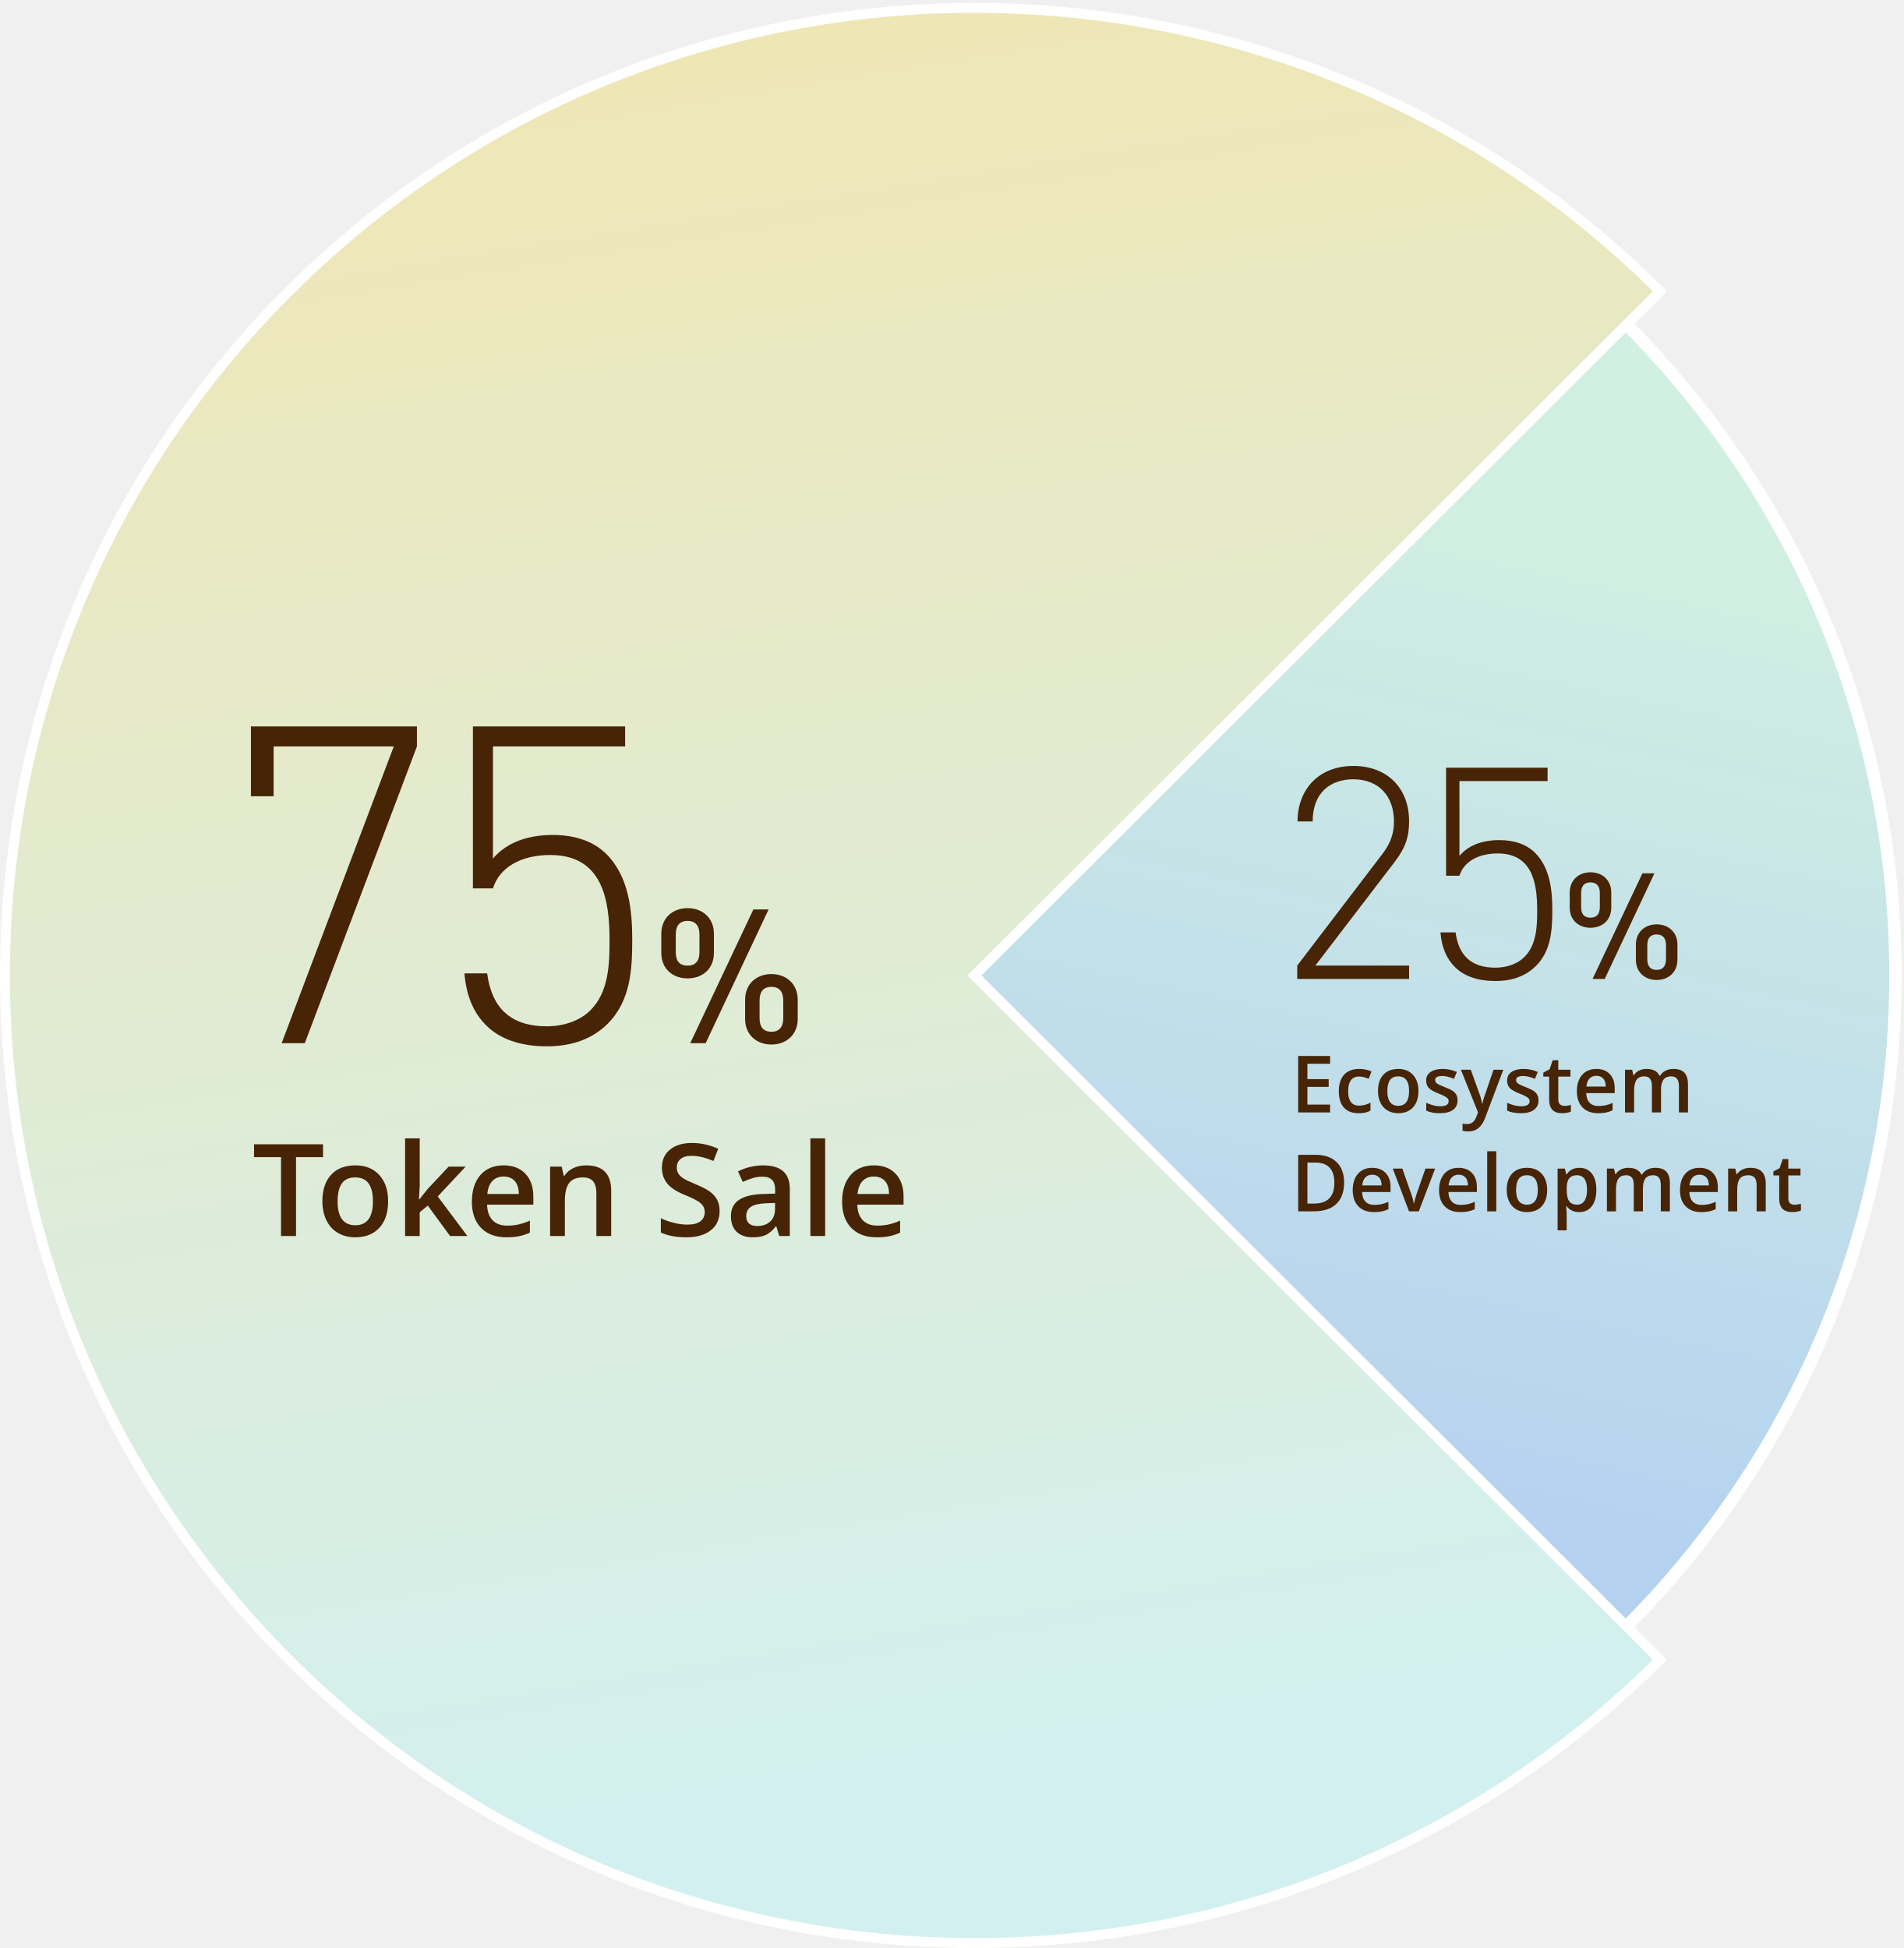
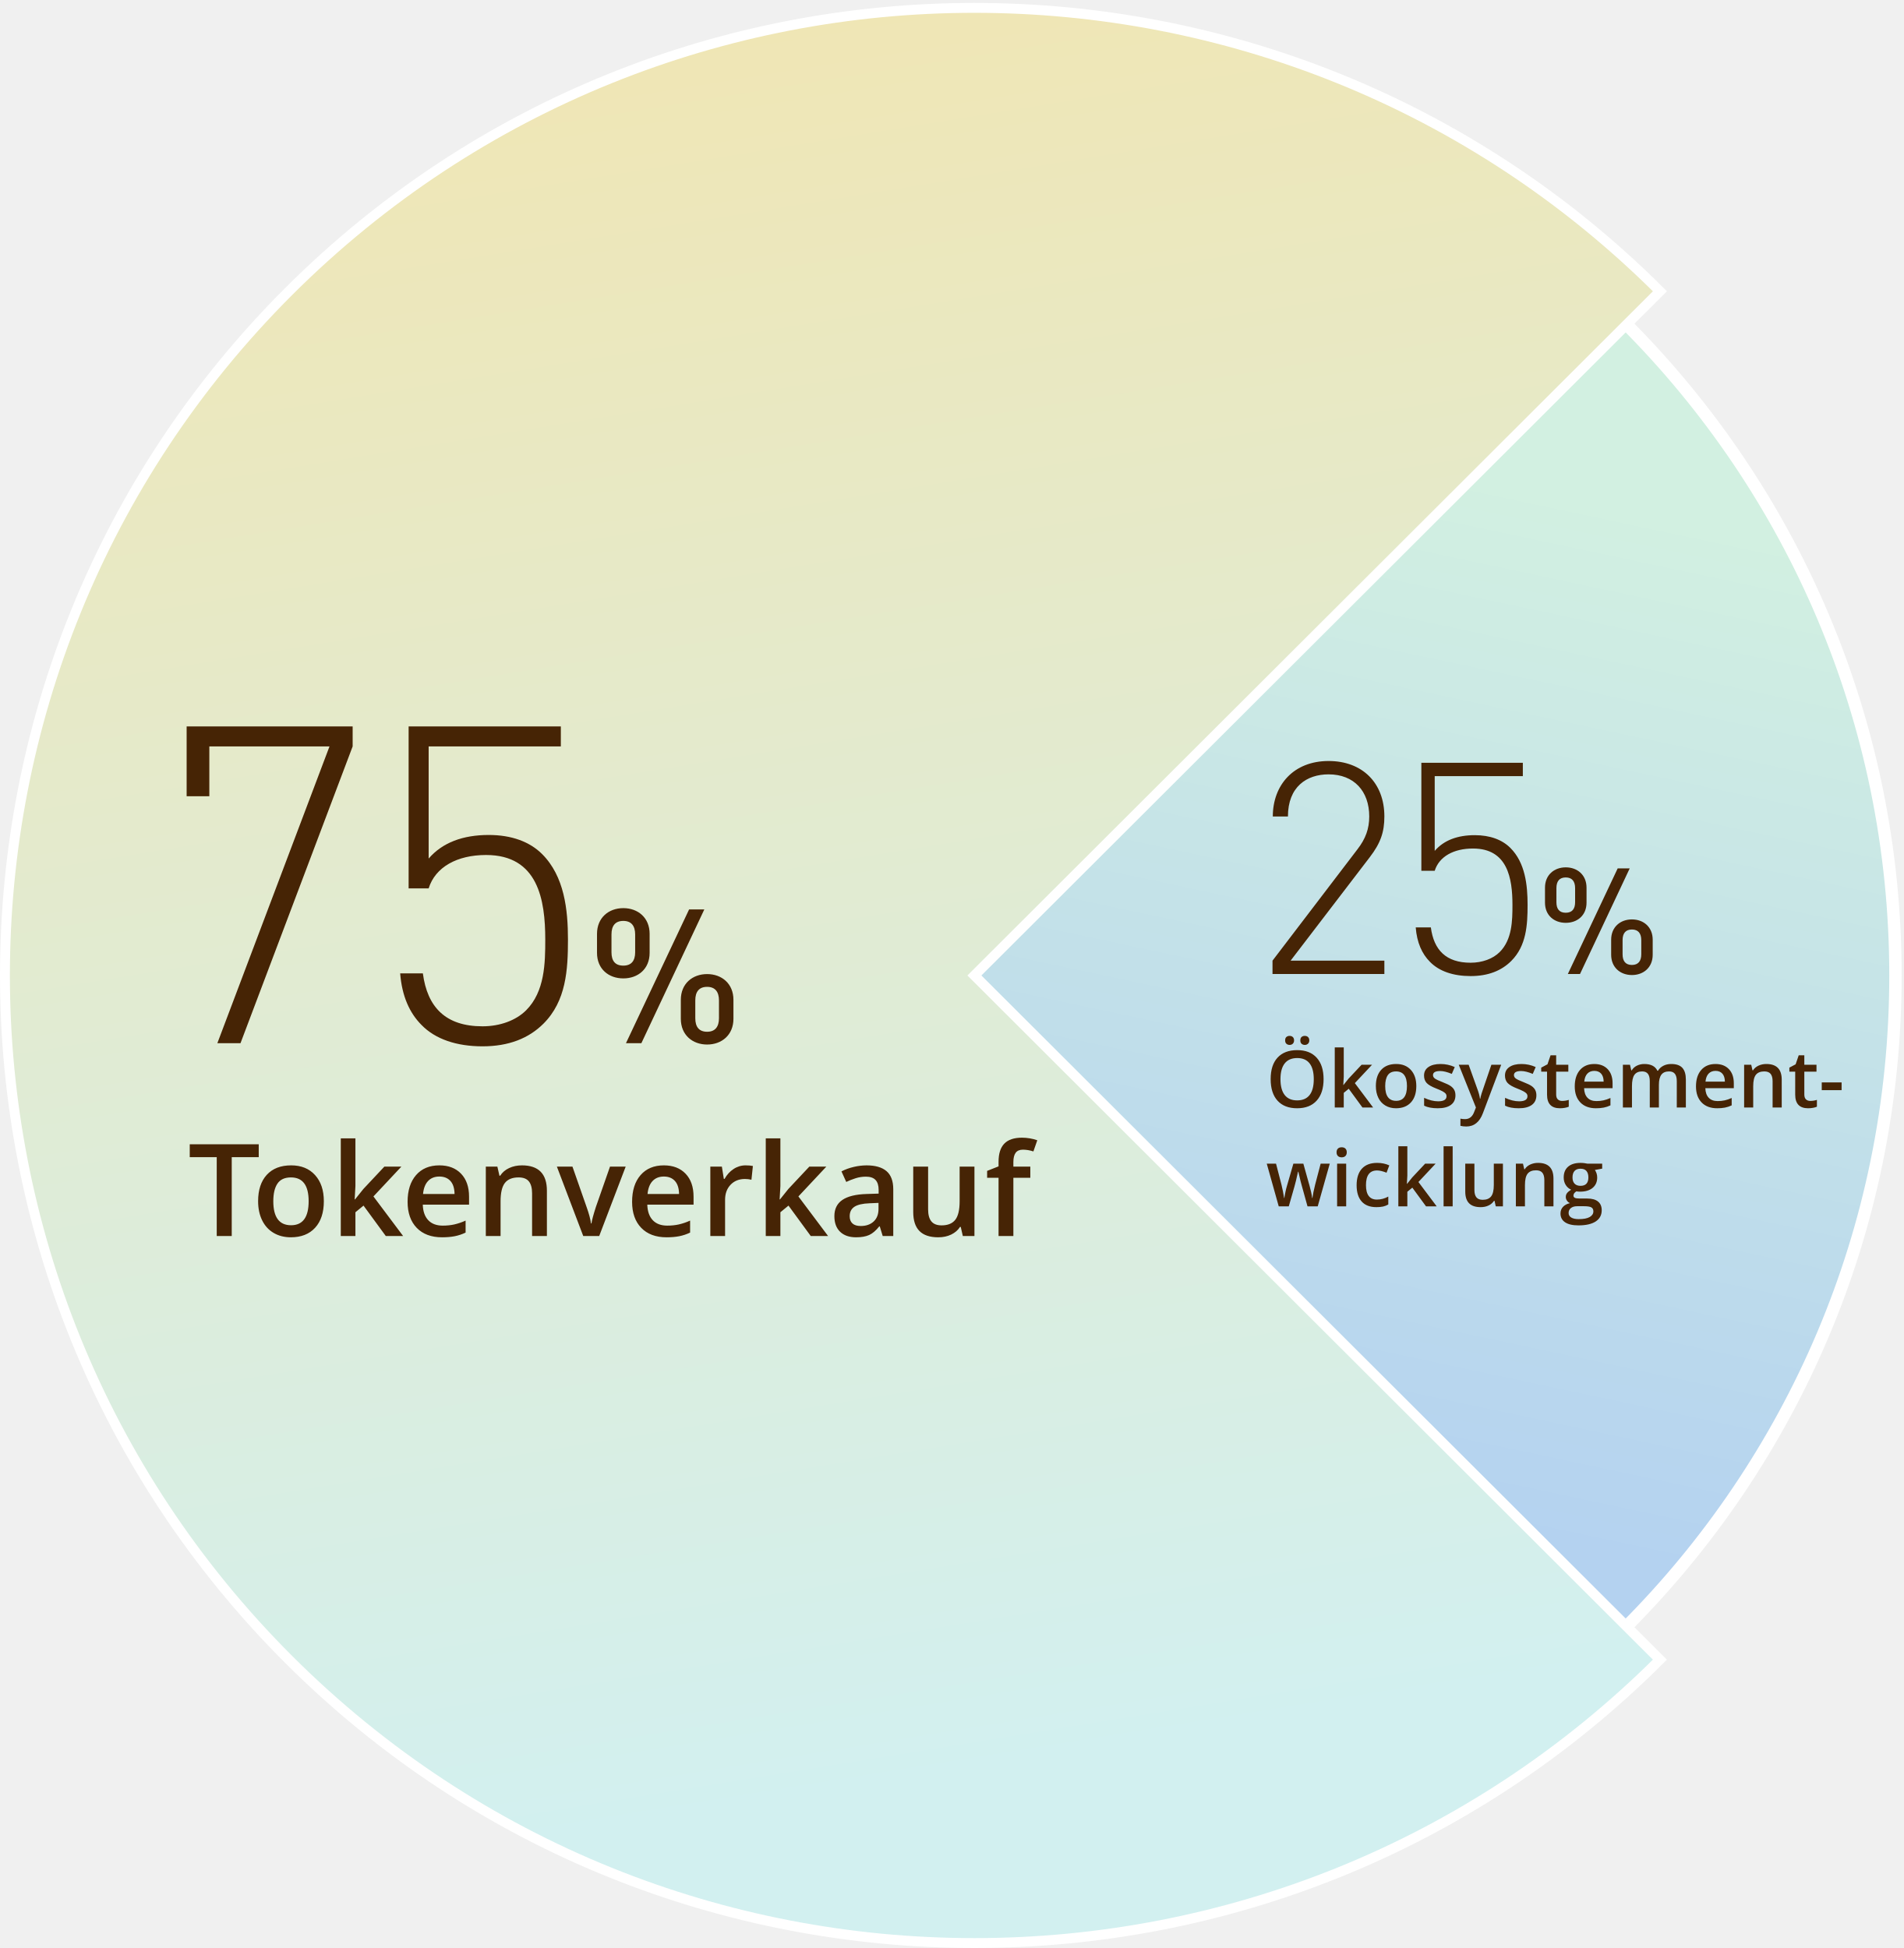
<svg xmlns="http://www.w3.org/2000/svg" width="385" height="394" viewBox="0 0 385 394">
  <defs>
    <linearGradient id="a" x1="86.052%" x2="74.281%" y1="24.321%" y2="79.657%">
      <stop offset="0%" stop-color="#D2F0E1" />
      <stop offset="100%" stop-color="#B4D2F0" />
    </linearGradient>
    <linearGradient id="b" x1="60.467%" x2="48.189%" y1="90.323%" y2="0%">
      <stop offset="0%" stop-color="#D2F0F0" />
      <stop offset="100%" stop-color="#F0E6B4" />
    </linearGradient>
  </defs>
  <g fill="none" fill-rule="evenodd">
    <g stroke="#FFF">
      <path stroke-width="4" d="M382.54 197.298c0 102.633-83.201 185.834-185.835 185.834-102.632 0-185.834-83.2-185.834-185.834S94.073 11.464 196.705 11.464c102.634 0 185.835 83.2 185.835 185.834" />
      <path fill="url(#a)" d="M381.538 196.298c0 102.632-83.2 185.832-185.833 185.832-102.631 0-185.832-83.2-185.832-185.832 0-102.633 83.2-185.832 185.832-185.832 102.633 0 185.833 83.2 185.833 185.832" transform="translate(1 1)" />
      <path fill="url(#b)" stroke-width="2" d="M334.659 57.913c-76.559-76.427-200.683-76.427-277.24 0-76.558 76.427-76.558 200.34 0 276.767 76.557 76.427 200.681 76.427 277.24 0l-138.62-138.383 138.62-138.384z" transform="translate(1 1)" />
    </g>
    <g fill="#462405">
-       <path d="M59.861 250h-3.034v-15.958h-5.459v-2.603H65.32v2.603h-5.459V250zm18.624-7.046c0 2.294-.588 4.084-1.764 5.37-1.177 1.287-2.814 1.93-4.913 1.93-1.312 0-2.472-.296-3.479-.889-1.007-.592-1.781-1.443-2.323-2.552-.542-1.108-.813-2.395-.813-3.859 0-2.277.584-4.054 1.752-5.332 1.168-1.278 2.814-1.917 4.939-1.917 2.031 0 3.64.654 4.824 1.962 1.185 1.307 1.777 3.07 1.777 5.287zm-10.22 0c0 3.242 1.198 4.862 3.593 4.862 2.37 0 3.555-1.62 3.555-4.862 0-3.208-1.193-4.811-3.58-4.811-1.253 0-2.16.414-2.723 1.244-.563.83-.844 2.018-.844 3.567zm16.53-.368l1.688-2.107 4.24-4.52h3.441l-5.65 6.03L94.52 250h-3.504l-4.507-6.157-1.638 1.345V250h-2.958v-19.754h2.958v9.636l-.152 2.704h.076zm17.596 7.668c-2.184 0-3.891-.637-5.123-1.91-1.231-1.275-1.847-3.029-1.847-5.263 0-2.294.571-4.096 1.714-5.408 1.142-1.312 2.712-1.968 4.71-1.968 1.853 0 3.317.563 4.392 1.689 1.075 1.125 1.613 2.674 1.613 4.646v1.612h-9.357c.042 1.363.41 2.41 1.105 3.142.694.733 1.671 1.099 2.932 1.099.83 0 1.602-.079 2.317-.235a12.145 12.145 0 0 0 2.304-.781v2.425a9.16 9.16 0 0 1-2.209.736c-.744.144-1.595.216-2.551.216zm-.546-12.29c-.948 0-1.708.301-2.28.902-.57.601-.911 1.477-1.021 2.628h6.373c-.017-1.16-.296-2.037-.838-2.634s-1.286-.895-2.234-.895zM123.592 250h-2.996v-8.633c0-1.083-.218-1.891-.654-2.425-.436-.533-1.128-.8-2.076-.8-1.26 0-2.183.373-2.767 1.118-.584.745-.876 1.993-.876 3.745V250h-2.984v-14.041h2.336l.42 1.84h.151c.424-.668 1.025-1.184 1.803-1.548.779-.364 1.642-.546 2.59-.546 3.369 0 5.053 1.714 5.053 5.142V250zm21.925-5.04c0 1.65-.597 2.945-1.79 3.885-1.194.94-2.84 1.409-4.939 1.409s-3.817-.326-5.154-.978v-2.869c.846.398 1.745.711 2.698.94.952.228 1.838.342 2.66.342 1.201 0 2.088-.228 2.659-.685.571-.457.857-1.07.857-1.84 0-.695-.263-1.283-.787-1.766-.525-.482-1.608-1.053-3.25-1.713-1.693-.686-2.886-1.469-3.58-2.35-.694-.88-1.041-1.937-1.041-3.173 0-1.549.55-2.767 1.65-3.656 1.1-.889 2.577-1.333 4.43-1.333 1.778 0 3.547.39 5.307 1.168l-.965 2.475c-1.65-.694-3.123-1.04-4.418-1.04-.981 0-1.726.213-2.234.64-.508.428-.762.993-.762 1.695 0 .483.102.895.305 1.238.203.343.538.667 1.003.971.466.305 1.303.707 2.514 1.206 1.362.567 2.361 1.096 2.996 1.587.635.491 1.1 1.046 1.396 1.663.296.618.445 1.346.445 2.184zm12.06 5.04l-.597-1.955h-.101c-.677.855-1.358 1.437-2.044 1.746-.686.308-1.566.463-2.64.463-1.38 0-2.457-.372-3.232-1.117-.774-.745-1.161-1.799-1.161-3.161 0-1.448.537-2.54 1.612-3.276 1.075-.736 2.713-1.138 4.913-1.206l2.425-.076v-.75c0-.896-.21-1.567-.628-2.011-.42-.445-1.069-.667-1.95-.667-.719 0-1.408.106-2.069.318-.66.211-1.294.46-1.904.749l-.965-2.133c.762-.398 1.596-.7 2.501-.908a11.51 11.51 0 0 1 2.565-.31c1.786 0 3.133.388 4.043 1.167.91.779 1.365 2.002 1.365 3.669V250h-2.133zm-4.443-2.031c1.083 0 1.953-.303 2.609-.908.656-.605.984-1.454.984-2.545v-1.22l-1.803.077c-1.405.05-2.427.286-3.066.705-.64.419-.959 1.06-.959 1.923 0 .626.187 1.11.559 1.454.372.342.931.514 1.676.514zM166.857 250h-2.983v-19.754h2.983V250zm10.398.254c-2.184 0-3.891-.637-5.123-1.91-1.231-1.275-1.847-3.029-1.847-5.263 0-2.294.571-4.096 1.714-5.408 1.143-1.312 2.713-1.968 4.71-1.968 1.854 0 3.318.563 4.393 1.689 1.074 1.125 1.612 2.674 1.612 4.646v1.612h-9.357c.043 1.363.41 2.41 1.105 3.142.694.733 1.671 1.099 2.933 1.099.829 0 1.601-.079 2.316-.235a12.145 12.145 0 0 0 2.305-.781v2.425a9.16 9.16 0 0 1-2.21.736c-.744.144-1.595.216-2.551.216zm-.546-12.29c-.948 0-1.708.301-2.279.902s-.912 1.477-1.022 2.628h6.373c-.017-1.16-.296-2.037-.838-2.634-.541-.597-1.286-.895-2.234-.895zM84.31 150.97L61.63 211h-4.68l22.68-60.03h-24.3v10.08h-4.59v-14.13h33.57v4.05zm43.54 39.06c0 6.12-.36 12.42-4.95 17.01-2.97 2.97-7.02 4.59-12.33 4.59-5.22 0-9.54-1.44-12.33-4.32-2.43-2.43-3.96-5.85-4.32-10.44h4.59c.9 6.84 4.59 10.71 12.06 10.71 3.51 0 6.75-1.17 8.82-3.24 3.78-3.78 3.87-9.54 3.87-14.31 0-8.01-1.44-17.1-11.97-17.1-5.85 0-10.26 2.43-11.61 6.75h-4.05v-32.76h30.78v4.05H99.68v22.68c2.79-3.24 6.93-4.77 12.15-4.77 4.59 0 8.28 1.35 10.8 3.87 4.5 4.5 5.22 11.25 5.22 17.28zm33.462 16.03c0 3.268-2.356 5.206-5.32 5.206-2.964 0-5.32-1.938-5.32-5.206v-3.838c0-3.268 2.356-5.206 5.32-5.206 2.964 0 5.32 1.938 5.32 5.206v3.838zm-5.89-22.116L142.692 211h-3.116l12.768-27.056h3.078zm-11.058 8.778c0 3.268-2.356 5.168-5.32 5.168-2.964 0-5.32-1.9-5.32-5.168v-3.838c0-3.268 2.356-5.206 5.32-5.206 2.964 0 5.32 1.938 5.32 5.206v3.838zm14.022 13.224v-3.61c0-1.71-.76-2.736-2.394-2.736-1.634 0-2.394.988-2.394 2.736v3.61c0 1.748.76 2.736 2.394 2.736 1.634 0 2.394-1.026 2.394-2.736zm-16.948-13.338v-3.61c0-1.71-.76-2.736-2.394-2.736-1.634 0-2.394.988-2.394 2.736v3.61c0 1.748.76 2.698 2.394 2.698 1.634 0 2.394-.988 2.394-2.698z" />
+       <path d="M46.861 250h-3.034v-15.958h-5.459v-2.603H52.32v2.603h-5.459V250zm18.624-7.046c0 2.294-.588 4.084-1.764 5.37-1.177 1.287-2.814 1.93-4.913 1.93-1.312 0-2.472-.296-3.479-.889-1.007-.592-1.781-1.443-2.323-2.552-.542-1.108-.813-2.395-.813-3.859 0-2.277.584-4.054 1.752-5.332 1.168-1.278 2.814-1.917 4.939-1.917 2.031 0 3.64.654 4.824 1.962 1.185 1.307 1.777 3.07 1.777 5.287zm-10.22 0c0 3.242 1.198 4.862 3.593 4.862 2.37 0 3.555-1.62 3.555-4.862 0-3.208-1.193-4.811-3.58-4.811-1.253 0-2.16.414-2.723 1.244-.563.83-.844 2.018-.844 3.567zm16.53-.368l1.688-2.107 4.24-4.52h3.441l-5.65 6.03L81.52 250h-3.504l-4.507-6.157-1.638 1.345V250h-2.958v-19.754h2.958v9.636l-.152 2.704h.076zm17.596 7.668c-2.184 0-3.891-.637-5.123-1.91-1.231-1.275-1.847-3.029-1.847-5.263 0-2.294.571-4.096 1.714-5.408 1.142-1.312 2.712-1.968 4.71-1.968 1.853 0 3.317.563 4.392 1.689 1.075 1.125 1.613 2.674 1.613 4.646v1.612h-9.357c.042 1.363.41 2.41 1.105 3.142.694.733 1.671 1.099 2.932 1.099.83 0 1.602-.079 2.317-.235a12.145 12.145 0 0 0 2.304-.781v2.425a9.16 9.16 0 0 1-2.209.736c-.744.144-1.595.216-2.551.216zm-.546-12.29c-.948 0-1.708.301-2.28.902-.57.601-.911 1.477-1.021 2.628h6.373c-.017-1.16-.296-2.037-.838-2.634s-1.286-.895-2.234-.895zM110.592 250h-2.996v-8.633c0-1.083-.218-1.891-.654-2.425-.436-.533-1.128-.8-2.076-.8-1.26 0-2.183.373-2.767 1.118-.584.745-.876 1.993-.876 3.745V250h-2.984v-14.041h2.336l.42 1.84h.151c.424-.668 1.025-1.184 1.803-1.548.779-.364 1.642-.546 2.59-.546 3.369 0 5.053 1.714 5.053 5.142V250zm7.35 0l-5.332-14.041h3.149l2.856 8.163c.491 1.371.787 2.48.889 3.326h.101c.077-.61.373-1.718.89-3.326l2.856-8.163h3.173L121.167 250h-3.225zm16.847.254c-2.184 0-3.891-.637-5.122-1.91-1.232-1.275-1.848-3.029-1.848-5.263 0-2.294.572-4.096 1.714-5.408 1.143-1.312 2.713-1.968 4.71-1.968 1.854 0 3.318.563 4.393 1.689 1.075 1.125 1.612 2.674 1.612 4.646v1.612h-9.356c.042 1.363.41 2.41 1.104 3.142.694.733 1.672 1.099 2.933 1.099.83 0 1.601-.079 2.317-.235a12.145 12.145 0 0 0 2.304-.781v2.425a9.16 9.16 0 0 1-2.21.736c-.744.144-1.595.216-2.55.216zm-.546-12.29c-.948 0-1.707.301-2.279.902-.57.601-.912 1.477-1.022 2.628h6.373c-.016-1.16-.296-2.037-.837-2.634-.542-.597-1.287-.895-2.235-.895zm16.517-2.259c.6 0 1.096.042 1.485.127l-.292 2.78a5.639 5.639 0 0 0-1.32-.152c-1.194 0-2.16.39-2.901 1.168-.74.779-1.11 1.79-1.11 3.034V250h-2.984v-14.041h2.336l.393 2.476h.153c.465-.838 1.072-1.503 1.821-1.994a4.33 4.33 0 0 1 2.419-.736zm6.97 6.88l1.688-2.106 4.24-4.52h3.44l-5.649 6.03 6.005 8.011h-3.504l-4.507-6.157-1.637 1.345V250h-2.958v-19.754h2.958v9.636l-.153 2.704h.076zM178.498 250l-.597-1.955h-.101c-.677.855-1.359 1.437-2.044 1.746-.686.308-1.566.463-2.64.463-1.38 0-2.457-.372-3.232-1.117-.774-.745-1.161-1.799-1.161-3.161 0-1.448.537-2.54 1.612-3.276 1.075-.736 2.712-1.138 4.913-1.206l2.425-.076v-.75c0-.896-.21-1.567-.629-2.011-.419-.445-1.068-.667-1.948-.667-.72 0-1.41.106-2.07.318-.66.211-1.295.46-1.904.749l-.965-2.133c.762-.398 1.596-.7 2.501-.908a11.51 11.51 0 0 1 2.565-.31c1.785 0 3.133.388 4.043 1.167.91.779 1.365 2.002 1.365 3.669V250h-2.133zm-4.443-2.031c1.083 0 1.953-.303 2.609-.908.655-.605.983-1.454.983-2.545v-1.22l-1.802.077c-1.405.05-2.427.286-3.066.705-.64.419-.959 1.06-.959 1.923 0 .626.186 1.11.559 1.454.372.342.93.514 1.676.514zM194.698 250l-.419-1.84h-.152c-.415.65-1.005 1.163-1.771 1.535-.766.373-1.64.559-2.622.559-1.7 0-2.97-.423-3.808-1.27-.838-.846-1.257-2.128-1.257-3.846v-9.179h3.009v8.658c0 1.075.22 1.881.66 2.419.44.537 1.13.806 2.07.806 1.252 0 2.172-.375 2.76-1.124.589-.749.883-2.003.883-3.764v-6.995h2.996V250h-2.349zm13.648-11.781h-3.428V250h-2.996v-11.781h-2.31v-1.397l2.31-.914v-.914c0-1.659.39-2.888 1.168-3.688.778-.8 1.968-1.2 3.567-1.2a9.52 9.52 0 0 1 3.098.521l-.787 2.26a6.878 6.878 0 0 0-2.108-.356c-.677 0-1.17.21-1.479.629-.309.419-.463 1.047-.463 1.885v.914h3.428v2.26zM71.31 150.97L48.63 211h-4.68l22.68-60.03h-24.3v10.08h-4.59v-14.13h33.57v4.05zm43.54 39.06c0 6.12-.36 12.42-4.95 17.01-2.97 2.97-7.02 4.59-12.33 4.59-5.22 0-9.54-1.44-12.33-4.32-2.43-2.43-3.96-5.85-4.32-10.44h4.59c.9 6.84 4.59 10.71 12.06 10.71 3.51 0 6.75-1.17 8.82-3.24 3.78-3.78 3.87-9.54 3.87-14.31 0-8.01-1.44-17.1-11.97-17.1-5.85 0-10.26 2.43-11.61 6.75h-4.05v-32.76h30.78v4.05H86.68v22.68c2.79-3.24 6.93-4.77 12.15-4.77 4.59 0 8.28 1.35 10.8 3.87 4.5 4.5 5.22 11.25 5.22 17.28zm33.462 16.03c0 3.268-2.356 5.206-5.32 5.206-2.964 0-5.32-1.938-5.32-5.206v-3.838c0-3.268 2.356-5.206 5.32-5.206 2.964 0 5.32 1.938 5.32 5.206v3.838zm-5.89-22.116L129.692 211h-3.116l12.768-27.056h3.078zm-11.058 8.778c0 3.268-2.356 5.168-5.32 5.168-2.964 0-5.32-1.9-5.32-5.168v-3.838c0-3.268 2.356-5.206 5.32-5.206 2.964 0 5.32 1.938 5.32 5.206v3.838zm14.022 13.224v-3.61c0-1.71-.76-2.736-2.394-2.736-1.634 0-2.394.988-2.394 2.736v3.61c0 1.748.76 2.736 2.394 2.736 1.634 0 2.394-1.026 2.394-2.736zm-16.948-13.338v-3.61c0-1.71-.76-2.736-2.394-2.736-1.634 0-2.394.988-2.394 2.736v3.61c0 1.748.76 2.698 2.394 2.698 1.634 0 2.394-.988 2.394-2.698z" />
    </g>
    <g fill="#462405">
-       <path d="M268.969 225h-6.461v-11.422h6.46v1.578h-4.593v3.11h4.305v1.562h-4.305v3.586h4.594V225zm5.758.156c-1.308 0-2.301-.381-2.98-1.144-.68-.763-1.02-1.858-1.02-3.285 0-1.454.355-2.57 1.066-3.352.71-.781 1.738-1.172 3.082-1.172.911 0 1.732.17 2.46.508l-.554 1.476c-.776-.302-1.416-.453-1.922-.453-1.494 0-2.242.993-2.242 2.977 0 .969.186 1.697.559 2.184.372.487.918.73 1.637.73.817 0 1.59-.203 2.32-.61v1.602c-.328.193-.679.33-1.051.414a6.305 6.305 0 0 1-1.355.125zm12.101-4.492c0 1.412-.362 2.513-1.086 3.305-.724.791-1.732 1.187-3.023 1.187-.808 0-1.521-.182-2.14-.547a3.61 3.61 0 0 1-1.43-1.57c-.334-.682-.5-1.474-.5-2.375 0-1.401.359-2.495 1.078-3.281.718-.787 1.731-1.18 3.039-1.18 1.25 0 2.24.402 2.968 1.207.73.805 1.094 1.89 1.094 3.254zm-6.289 0c0 1.995.737 2.992 2.211 2.992 1.458 0 2.188-.997 2.188-2.992 0-1.974-.735-2.96-2.204-2.96-.77 0-1.33.254-1.675.765-.347.51-.52 1.242-.52 2.195zm14.203 1.875c0 .844-.307 1.49-.922 1.941-.614.451-1.494.676-2.64.676-1.151 0-2.076-.174-2.774-.523v-1.586c1.016.469 1.961.703 2.836.703 1.13 0 1.695-.341 1.695-1.023a.81.81 0 0 0-.187-.547c-.125-.146-.33-.297-.617-.453a10.621 10.621 0 0 0-1.195-.532c-.995-.385-1.668-.77-2.02-1.156-.352-.385-.527-.885-.527-1.5 0-.74.298-1.314.894-1.723.597-.408 1.408-.613 2.434-.613 1.015 0 1.976.206 2.883.617l-.594 1.383c-.932-.385-1.716-.578-2.352-.578-.969 0-1.453.276-1.453.828 0 .271.126.5.379.688.253.187.803.445 1.652.773.714.276 1.232.529 1.555.758.323.229.563.493.719.793.156.3.234.657.234 1.074zm.672-6.18h2l1.758 4.899c.266.698.443 1.354.531 1.969h.063c.047-.287.132-.635.257-1.043.125-.41.787-2.35 1.985-5.825h1.984l-3.695 9.79c-.672 1.796-1.792 2.695-3.36 2.695-.406 0-.802-.045-1.187-.133v-1.453c.276.062.591.094.945.094.886 0 1.508-.513 1.868-1.54l.32-.812-3.469-8.64zm15.695 6.18c0 .844-.307 1.49-.921 1.941-.615.451-1.495.676-2.641.676-1.151 0-2.076-.174-2.774-.523v-1.586c1.016.469 1.961.703 2.836.703 1.13 0 1.696-.341 1.696-1.023a.81.81 0 0 0-.188-.547c-.125-.146-.33-.297-.617-.453a10.621 10.621 0 0 0-1.195-.532c-.995-.385-1.668-.77-2.02-1.156-.351-.385-.527-.885-.527-1.5 0-.74.298-1.314.894-1.723.597-.408 1.408-.613 2.434-.613 1.016 0 1.976.206 2.883.617l-.594 1.383c-.932-.385-1.716-.578-2.352-.578-.968 0-1.453.276-1.453.828 0 .271.127.5.38.688.252.187.803.445 1.652.773.713.276 1.231.529 1.554.758.323.229.563.493.719.793.156.3.234.657.234 1.074zm5.204 1.133c.447 0 .895-.07 1.343-.211v1.383a3.706 3.706 0 0 1-.785.222c-.32.06-.652.09-.996.09-1.74 0-2.61-.916-2.61-2.75v-4.656h-1.18v-.813l1.267-.671.625-1.828h1.132v1.921h2.461v1.391h-2.46v4.625c0 .443.11.77.331.98.222.211.512.317.872.317zm6.843 1.484c-1.344 0-2.394-.392-3.152-1.176-.758-.783-1.137-1.863-1.137-3.238 0-1.411.352-2.52 1.055-3.328.703-.807 1.67-1.21 2.898-1.21 1.14 0 2.042.345 2.703 1.038.662.693.993 1.646.993 2.86v.992h-5.758c.026.838.252 1.483.68 1.933.427.45 1.028.676 1.804.676.51 0 .986-.048 1.426-.144.44-.097.913-.257 1.418-.48v1.491a5.637 5.637 0 0 1-1.36.453 8.336 8.336 0 0 1-1.57.133zm-.336-7.562c-.583 0-1.05.185-1.402.554-.352.37-.561.91-.629 1.618h3.922c-.01-.714-.182-1.254-.516-1.621-.333-.368-.791-.551-1.375-.551zM335.883 225h-1.844v-5.328c0-.662-.125-1.155-.375-1.48-.25-.326-.64-.489-1.172-.489-.708 0-1.228.23-1.558.692-.331.46-.497 1.227-.497 2.3V225h-1.835v-8.64h1.437l.258 1.132h.094c.24-.411.587-.729 1.043-.953a3.363 3.363 0 0 1 1.503-.336c1.329 0 2.209.453 2.641 1.36h.125c.255-.428.615-.76 1.078-1 .464-.24.995-.36 1.594-.36 1.031 0 1.783.26 2.254.781.471.521.707 1.315.707 2.383V225H339.5v-5.328c0-.662-.126-1.155-.379-1.48-.253-.326-.644-.489-1.176-.489-.713 0-1.235.223-1.566.668-.33.445-.496 1.129-.496 2.05V225zm-64.086 14.18c0 1.885-.524 3.327-1.57 4.324-1.047.997-2.555 1.496-4.524 1.496h-3.195v-11.422h3.531c1.818 0 3.232.49 4.242 1.469 1.01.979 1.516 2.357 1.516 4.133zm-1.969.062c0-2.734-1.279-4.101-3.836-4.101h-1.617v8.289h1.328c2.75 0 4.125-1.396 4.125-4.188zm8 5.914c-1.344 0-2.394-.392-3.152-1.176-.758-.783-1.137-1.863-1.137-3.238 0-1.411.352-2.52 1.055-3.328.703-.807 1.669-1.21 2.898-1.21 1.14 0 2.042.345 2.703 1.038.662.693.993 1.646.993 2.86v.992h-5.758c.026.838.252 1.483.68 1.933.426.45 1.028.676 1.804.676.51 0 .986-.048 1.426-.144.44-.097.913-.257 1.418-.48v1.491a5.637 5.637 0 0 1-1.36.453 8.336 8.336 0 0 1-1.57.133zm-.336-7.562c-.583 0-1.05.185-1.402.554-.352.37-.561.91-.63 1.618h3.923c-.01-.714-.182-1.254-.516-1.621-.333-.368-.791-.551-1.375-.551zm7.43 7.406l-3.281-8.64h1.937l1.758 5.023c.302.844.484 1.526.547 2.047h.062c.047-.375.23-1.058.547-2.047l1.758-5.024h1.953L286.906 245h-1.984zm10.367.156c-1.344 0-2.394-.392-3.152-1.176-.758-.783-1.137-1.863-1.137-3.238 0-1.411.352-2.52 1.055-3.328.703-.807 1.669-1.21 2.898-1.21 1.14 0 2.042.345 2.703 1.038.662.693.992 1.646.992 2.86v.992h-5.757c.026.838.252 1.483.68 1.933.426.45 1.028.676 1.804.676.51 0 .986-.048 1.426-.144.44-.097.913-.257 1.418-.48v1.491a5.637 5.637 0 0 1-1.36.453 8.336 8.336 0 0 1-1.57.133zm-.336-7.562c-.583 0-1.05.185-1.402.554-.352.37-.561.91-.63 1.618h3.923c-.01-.714-.183-1.254-.516-1.621-.333-.368-.792-.551-1.375-.551zM302.57 245h-1.836v-12.156h1.836V245zm10.29-4.336c0 1.412-.363 2.513-1.087 3.305-.724.791-1.731 1.187-3.023 1.187-.807 0-1.52-.182-2.14-.547a3.61 3.61 0 0 1-1.43-1.57c-.334-.682-.5-1.474-.5-2.375 0-1.401.36-2.495 1.078-3.281.719-.787 1.732-1.18 3.039-1.18 1.25 0 2.24.402 2.969 1.207.729.805 1.093 1.89 1.093 3.254zm-6.29 0c0 1.995.737 2.992 2.211 2.992 1.459 0 2.188-.997 2.188-2.992 0-1.974-.735-2.96-2.203-2.96-.771 0-1.33.254-1.676.765-.347.51-.52 1.242-.52 2.195zm12.782 4.492c-1.094 0-1.943-.393-2.547-1.18h-.11c.073.73.11 1.172.11 1.329v3.539h-1.836v-12.485h1.484c.042.162.128.547.258 1.157h.094c.573-.875 1.432-1.313 2.578-1.313 1.078 0 1.918.39 2.52 1.172.6.781.902 1.878.902 3.29 0 1.41-.306 2.512-.918 3.304-.612.791-1.457 1.187-2.535 1.187zm-.446-7.453c-.729 0-1.261.214-1.597.64-.336.428-.504 1.11-.504 2.048v.273c0 1.052.166 1.814.5 2.285.333.472.877.707 1.632.707.636 0 1.125-.26 1.47-.781.343-.52.515-1.263.515-2.227 0-.968-.17-1.701-.512-2.199-.341-.497-.842-.746-1.504-.746zM332.22 245h-1.844v-5.328c0-.662-.125-1.155-.375-1.48-.25-.326-.64-.489-1.172-.489-.708 0-1.228.23-1.558.692-.331.46-.497 1.227-.497 2.3V245h-1.836v-8.64h1.438l.258 1.132h.094c.24-.411.587-.729 1.043-.953a3.363 3.363 0 0 1 1.503-.336c1.329 0 2.209.453 2.641 1.36h.125c.255-.428.615-.76 1.078-1 .464-.24.995-.36 1.594-.36 1.031 0 1.782.26 2.254.781.471.521.707 1.315.707 2.383V245h-1.836v-5.328c0-.662-.126-1.155-.379-1.48-.253-.326-.644-.489-1.176-.489-.713 0-1.235.223-1.566.668-.33.445-.496 1.129-.496 2.05V245zm11.789.156c-1.344 0-2.395-.392-3.153-1.176-.757-.783-1.136-1.863-1.136-3.238 0-1.411.351-2.52 1.054-3.328.704-.807 1.67-1.21 2.899-1.21 1.14 0 2.042.345 2.703 1.038.661.693.992 1.646.992 2.86v.992h-5.758c.026.838.253 1.483.68 1.933.427.45 1.029.676 1.805.676.51 0 .985-.048 1.426-.144.44-.097.912-.257 1.418-.48v1.491a5.637 5.637 0 0 1-1.36.453 8.336 8.336 0 0 1-1.57.133zm-.336-7.562c-.583 0-1.05.185-1.402.554-.352.37-.562.91-.63 1.618h3.923c-.01-.714-.183-1.254-.516-1.621-.333-.368-.792-.551-1.375-.551zM357.055 245h-1.844v-5.313c0-.666-.134-1.164-.402-1.492-.269-.328-.694-.492-1.278-.492-.776 0-1.343.23-1.703.688-.36.458-.539 1.226-.539 2.304V245h-1.836v-8.64h1.438l.257 1.132h.094c.26-.411.63-.729 1.11-.953a3.718 3.718 0 0 1 1.593-.336c2.073 0 3.11 1.055 3.11 3.164V245zm5.773-1.328c.448 0 .896-.07 1.344-.211v1.383a3.706 3.706 0 0 1-.785.222c-.32.06-.653.09-.996.09-1.74 0-2.61-.916-2.61-2.75v-4.656h-1.18v-.813l1.266-.671.625-1.828h1.133v1.921h2.46v1.391h-2.46v4.625c0 .443.11.77.332.98.221.211.512.317.871.317zM284.94 198h-22.62v-2.7l17.16-22.5c1.68-2.16 2.4-4.2 2.4-6.66 0-5.1-3.06-8.52-8.22-8.52-4.44 0-8.22 2.52-8.22 8.52h-3.06c0-6.36 4.2-11.22 11.28-11.22 6.84 0 11.28 4.44 11.28 11.22 0 3.18-.78 5.4-2.94 8.22l-16.02 20.94h18.96v2.7zm28.96-13.98c0 4.08-.24 8.28-3.3 11.34-1.98 1.98-4.68 3.06-8.22 3.06-3.48 0-6.36-.96-8.22-2.88-1.62-1.62-2.64-3.9-2.88-6.96h3.06c.6 4.56 3.06 7.14 8.04 7.14 2.34 0 4.5-.78 5.88-2.16 2.52-2.52 2.58-6.36 2.58-9.54 0-5.34-.96-11.4-7.98-11.4-3.9 0-6.84 1.62-7.74 4.5h-2.7v-21.84h20.52v2.7h-17.82v15.12c1.86-2.16 4.62-3.18 8.1-3.18 3.06 0 5.52.9 7.2 2.58 3 3 3.48 7.5 3.48 11.52zm25.3 10.08c0 2.58-1.86 4.11-4.2 4.11s-4.2-1.53-4.2-4.11v-3.03c0-2.58 1.86-4.11 4.2-4.11s4.2 1.53 4.2 4.11v3.03zm-4.65-17.46L324.5 198h-2.46l10.08-21.36h2.43zm-8.73 6.93c0 2.58-1.86 4.08-4.2 4.08s-4.2-1.5-4.2-4.08v-3.03c0-2.58 1.86-4.11 4.2-4.11s4.2 1.53 4.2 4.11v3.03zm11.07 10.44v-2.85c0-1.35-.6-2.16-1.89-2.16s-1.89.78-1.89 2.16v2.85c0 1.38.6 2.16 1.89 2.16s1.89-.81 1.89-2.16zm-13.38-10.53v-2.85c0-1.35-.6-2.16-1.89-2.16s-1.89.78-1.89 2.16v2.85c0 1.38.6 2.13 1.89 2.13s1.89-.78 1.89-2.13z" />
+       <path d="M267.648 218.273c0 1.86-.464 3.305-1.394 4.336-.93 1.032-2.246 1.547-3.95 1.547-1.723 0-3.047-.511-3.972-1.535-.924-1.023-1.387-2.478-1.387-4.363 0-1.886.465-3.334 1.395-4.344.93-1.01 2.256-1.516 3.98-1.516 1.698 0 3.01.513 3.938 1.54.927 1.026 1.39 2.47 1.39 4.335zm-8.718 0c0 1.407.284 2.473.851 3.2.568.726 1.41 1.09 2.524 1.09 1.11 0 1.946-.36 2.511-1.079.566-.718.848-1.789.848-3.21 0-1.402-.28-2.464-.84-3.188-.56-.724-1.394-1.086-2.504-1.086-1.12 0-1.965.362-2.535 1.086-.57.724-.855 1.786-.855 3.187zm.945-7.843c0-.323.087-.556.262-.7a.97.97 0 0 1 .636-.214c.276 0 .497.08.66.242.165.161.247.385.247.672 0 .276-.084.497-.25.664-.167.166-.386.25-.657.25a.94.94 0 0 1-.636-.227c-.175-.15-.262-.38-.262-.687zm3.07 0c0-.323.088-.556.262-.7a.97.97 0 0 1 .637-.214c.276 0 .497.08.664.242.166.161.25.385.25.672 0 .28-.086.504-.258.668a.912.912 0 0 1-.656.246.94.94 0 0 1-.637-.227c-.174-.15-.262-.38-.262-.687zm8.735 9.007l1.039-1.296 2.61-2.782h2.116l-3.476 3.711 3.695 4.93h-2.156l-2.774-3.79-1.007.83V224h-1.82v-12.156h1.82v5.93l-.094 1.663h.047zm14.718.227c0 1.412-.362 2.513-1.086 3.305-.723.791-1.731 1.187-3.023 1.187-.807 0-1.52-.182-2.14-.547a3.61 3.61 0 0 1-1.43-1.57c-.334-.682-.5-1.474-.5-2.375 0-1.401.36-2.495 1.078-3.281.719-.787 1.732-1.18 3.039-1.18 1.25 0 2.24.402 2.969 1.207.729.805 1.093 1.89 1.093 3.254zm-6.289 0c0 1.995.737 2.992 2.211 2.992 1.459 0 2.188-.997 2.188-2.992 0-1.974-.735-2.96-2.203-2.96-.771 0-1.33.254-1.676.765-.346.51-.52 1.242-.52 2.195zm14.204 1.875c0 .844-.308 1.49-.922 1.941-.615.451-1.495.676-2.641.676-1.151 0-2.076-.174-2.773-.523v-1.586c1.015.469 1.96.703 2.836.703 1.13 0 1.695-.341 1.695-1.023a.81.81 0 0 0-.188-.547c-.125-.146-.33-.297-.617-.453a10.621 10.621 0 0 0-1.195-.532c-.995-.385-1.668-.77-2.02-1.156-.351-.385-.527-.885-.527-1.5 0-.74.298-1.314.894-1.723.597-.408 1.408-.613 2.434-.613 1.016 0 1.977.206 2.883.617l-.594 1.383c-.932-.385-1.716-.578-2.351-.578-.97 0-1.454.276-1.454.828 0 .271.127.5.38.688.252.187.803.445 1.652.773.713.276 1.231.529 1.554.758.323.229.563.493.72.793.155.3.233.657.233 1.074zm.671-6.18h2l1.758 4.899c.266.698.443 1.354.531 1.969h.063c.047-.287.133-.635.258-1.043.125-.41.786-2.35 1.984-5.825h1.985l-3.696 9.79c-.672 1.796-1.791 2.695-3.36 2.695-.405 0-.801-.045-1.187-.133v-1.453c.276.062.591.094.946.094.885 0 1.507-.513 1.867-1.54l.32-.812-3.469-8.64zm15.696 6.18c0 .844-.308 1.49-.922 1.941-.615.451-1.495.676-2.64.676-1.152 0-2.076-.174-2.774-.523v-1.586c1.015.469 1.96.703 2.836.703 1.13 0 1.695-.341 1.695-1.023a.81.81 0 0 0-.188-.547c-.125-.146-.33-.297-.617-.453a10.621 10.621 0 0 0-1.195-.532c-.995-.385-1.668-.77-2.02-1.156-.351-.385-.527-.885-.527-1.5 0-.74.298-1.314.895-1.723.596-.408 1.407-.613 2.433-.613 1.016 0 1.977.206 2.883.617l-.594 1.383c-.932-.385-1.716-.578-2.351-.578-.969 0-1.453.276-1.453.828 0 .271.126.5.379.688.252.187.803.445 1.652.773.713.276 1.232.529 1.555.758.322.229.562.493.718.793.157.3.235.657.235 1.074zm5.203 1.133c.448 0 .896-.07 1.344-.211v1.383a3.706 3.706 0 0 1-.786.222c-.32.06-.652.09-.996.09-1.74 0-2.61-.916-2.61-2.75v-4.656h-1.179v-.813l1.266-.671.625-1.828h1.133v1.921h2.46v1.391h-2.46v4.625c0 .443.11.77.332.98.221.211.511.317.87.317zm6.844 1.484c-1.344 0-2.395-.392-3.153-1.176-.758-.783-1.137-1.863-1.137-3.238 0-1.411.352-2.52 1.055-3.328.703-.807 1.67-1.21 2.899-1.21 1.14 0 2.041.345 2.703 1.038.661.693.992 1.646.992 2.86v.992h-5.758c.026.838.253 1.483.68 1.933.427.45 1.028.676 1.805.676.51 0 .985-.048 1.425-.144.44-.097.913-.257 1.418-.48v1.491a5.637 5.637 0 0 1-1.36.453 8.336 8.336 0 0 1-1.57.133zm-.336-7.562c-.584 0-1.051.185-1.403.554-.351.37-.56.91-.629 1.618h3.922c-.01-.714-.182-1.254-.515-1.621-.334-.368-.792-.551-1.375-.551zM335.453 224h-1.844v-5.328c0-.662-.125-1.155-.375-1.48-.25-.326-.64-.489-1.171-.489-.709 0-1.228.23-1.56.692-.33.46-.495 1.227-.495 2.3V224h-1.836v-8.64h1.437l.258 1.132h.094c.24-.411.587-.729 1.043-.953a3.363 3.363 0 0 1 1.504-.336c1.328 0 2.208.453 2.64 1.36h.125c.256-.428.615-.76 1.079-1 .463-.24.994-.36 1.593-.36 1.032 0 1.783.26 2.254.781.472.521.707 1.315.707 2.383V224h-1.836v-5.328c0-.662-.126-1.155-.379-1.48-.252-.326-.644-.489-1.175-.489-.714 0-1.236.223-1.567.668-.33.445-.496 1.129-.496 2.05V224zm11.79.156c-1.345 0-2.395-.392-3.153-1.176-.758-.783-1.137-1.863-1.137-3.238 0-1.411.352-2.52 1.055-3.328.703-.807 1.67-1.21 2.898-1.21 1.14 0 2.042.345 2.703 1.038.662.693.993 1.646.993 2.86v.992h-5.758c.026.838.252 1.483.68 1.933.427.45 1.028.676 1.804.676.51 0 .986-.048 1.426-.144.44-.097.913-.257 1.418-.48v1.491a5.637 5.637 0 0 1-1.36.453 8.336 8.336 0 0 1-1.57.133zm-.337-7.562c-.583 0-1.05.185-1.402.554-.352.37-.561.91-.629 1.618h3.922c-.01-.714-.182-1.254-.516-1.621-.333-.368-.791-.551-1.375-.551zM360.29 224h-1.844v-5.313c0-.666-.134-1.164-.402-1.492-.268-.328-.694-.492-1.277-.492-.776 0-1.344.23-1.704.688-.359.458-.539 1.226-.539 2.304V224h-1.836v-8.64h1.438l.258 1.132h.094c.26-.411.63-.729 1.109-.953a3.718 3.718 0 0 1 1.594-.336c2.073 0 3.11 1.055 3.11 3.164V224zm5.774-1.328c.447 0 .895-.07 1.343-.211v1.383a3.706 3.706 0 0 1-.785.222c-.32.06-.652.09-.996.09-1.74 0-2.61-.916-2.61-2.75v-4.656h-1.18v-.813l1.267-.671.625-1.828h1.132v1.921h2.461v1.391h-2.46v4.625c0 .443.11.77.331.98.222.211.512.317.872.317zm2.32-2.18v-1.562h4.015v1.562h-4.015zM264.398 244l-1.117-4.031c-.135-.427-.38-1.42-.734-2.977h-.07c-.303 1.406-.542 2.404-.72 2.992L260.61 244h-2.03l-2.423-8.64h1.875l1.102 4.257a29.6 29.6 0 0 1 .531 2.703h.047c.052-.38.131-.816.238-1.308.107-.492.2-.861.278-1.106l1.312-4.547h2.016l1.273 4.547c.078.255.176.646.293 1.172.117.526.186.935.207 1.227h.063c.078-.64.26-1.537.546-2.688l1.118-4.258h1.843L266.461 244h-2.063zm7.82 0h-1.835v-8.64h1.836V244zm-1.945-10.93c0-.328.09-.58.27-.757.18-.178.436-.266.77-.266.322 0 .574.088.753.266.18.177.27.43.27.757 0 .313-.09.559-.27.739-.18.18-.43.27-.753.27-.334 0-.59-.09-.77-.27-.18-.18-.27-.426-.27-.739zm8.055 11.086c-1.307 0-2.3-.381-2.98-1.144-.68-.763-1.02-1.858-1.02-3.285 0-1.454.356-2.57 1.067-3.352.71-.781 1.738-1.172 3.082-1.172.911 0 1.731.17 2.46.508l-.554 1.476c-.776-.302-1.417-.453-1.922-.453-1.495 0-2.242.993-2.242 2.977 0 .969.186 1.697.558 2.184.373.487.918.73 1.637.73.818 0 1.591-.203 2.32-.61v1.602c-.328.193-.678.33-1.05.414a6.305 6.305 0 0 1-1.356.125zm6.211-4.719l1.04-1.296 2.608-2.782h2.118l-3.477 3.711 3.695 4.93h-2.156l-2.773-3.79-1.008.83V244h-1.82v-12.156h1.82v5.93l-.094 1.663h.047zM293.75 244h-1.836v-12.156h1.836V244zm8.719 0l-.258-1.133h-.094a2.605 2.605 0 0 1-1.09.946c-.471.229-1.009.343-1.613.343-1.047 0-1.828-.26-2.344-.781-.515-.52-.773-1.31-.773-2.367v-5.649h1.851v5.328c0 .662.136 1.158.407 1.489.27.33.695.496 1.273.496.771 0 1.337-.23 1.7-.692.361-.46.542-1.233.542-2.316v-4.305h1.844V244h-1.445zm11.664 0h-1.844v-5.313c0-.666-.134-1.164-.402-1.492-.269-.328-.694-.492-1.278-.492-.776 0-1.343.23-1.703.688-.36.458-.539 1.226-.539 2.304V244h-1.836v-8.64h1.438l.258 1.132h.093c.26-.411.63-.729 1.11-.953a3.718 3.718 0 0 1 1.593-.336c2.073 0 3.11 1.055 3.11 3.164V244zm9.851-8.64v1.007l-1.476.274c.135.182.247.406.336.672.088.265.133.546.133.843 0 .89-.308 1.591-.922 2.102-.615.51-1.461.765-2.54.765-.275 0-.525-.02-.75-.062-.395.245-.593.531-.593.86 0 .197.092.346.277.445.185.099.525.148 1.02.148h1.508c.953 0 1.677.203 2.171.61.495.406.743.992.743 1.757 0 .98-.404 1.735-1.211 2.266-.808.531-1.974.797-3.5.797-1.177 0-2.076-.209-2.696-.625-.62-.417-.93-1.01-.93-1.781 0-.532.169-.978.505-1.34.336-.362.806-.614 1.41-.754a1.38 1.38 0 0 1-.606-.504 1.272 1.272 0 0 1-.238-.73c0-.324.091-.597.273-.82.183-.225.454-.446.813-.665a2.407 2.407 0 0 1-1.09-.941c-.279-.435-.418-.944-.418-1.528 0-.937.296-1.664.887-2.18.591-.515 1.433-.773 2.527-.773.245 0 .501.017.77.05.268.035.47.07.605.106h2.992zm-6.789 9.984c0 .396.179.7.535.914.357.213.859.32 1.504.32 1 0 1.745-.143 2.235-.43.49-.286.734-.666.734-1.14 0-.375-.134-.642-.402-.801-.268-.159-.767-.238-1.496-.238h-1.39c-.527 0-.945.123-1.255.37-.31.248-.465.583-.465 1.005zm.79-7.188c0 .542.139.959.417 1.25.279.292.679.438 1.2.438 1.062 0 1.593-.568 1.593-1.703 0-.563-.131-.996-.394-1.301-.263-.305-.663-.457-1.2-.457-.53 0-.933.15-1.206.453-.274.302-.41.742-.41 1.32zM279.94 197h-22.62v-2.7l17.16-22.5c1.68-2.16 2.4-4.2 2.4-6.66 0-5.1-3.06-8.52-8.22-8.52-4.44 0-8.22 2.52-8.22 8.52h-3.06c0-6.36 4.2-11.22 11.28-11.22 6.84 0 11.28 4.44 11.28 11.22 0 3.18-.78 5.4-2.94 8.22l-16.02 20.94h18.96v2.7zm28.96-13.98c0 4.08-.24 8.28-3.3 11.34-1.98 1.98-4.68 3.06-8.22 3.06-3.48 0-6.36-.96-8.22-2.88-1.62-1.62-2.64-3.9-2.88-6.96h3.06c.6 4.56 3.06 7.14 8.04 7.14 2.34 0 4.5-.78 5.88-2.16 2.52-2.52 2.58-6.36 2.58-9.54 0-5.34-.96-11.4-7.98-11.4-3.9 0-6.84 1.62-7.74 4.5h-2.7v-21.84h20.52v2.7h-17.82v15.12c1.86-2.16 4.62-3.18 8.1-3.18 3.06 0 5.52.9 7.2 2.58 3 3 3.48 7.5 3.48 11.52zm25.3 10.08c0 2.58-1.86 4.11-4.2 4.11s-4.2-1.53-4.2-4.11v-3.03c0-2.58 1.86-4.11 4.2-4.11s4.2 1.53 4.2 4.11v3.03zm-4.65-17.46L319.5 197h-2.46l10.08-21.36h2.43zm-8.73 6.93c0 2.58-1.86 4.08-4.2 4.08s-4.2-1.5-4.2-4.08v-3.03c0-2.58 1.86-4.11 4.2-4.11s4.2 1.53 4.2 4.11v3.03zm11.07 10.44v-2.85c0-1.35-.6-2.16-1.89-2.16s-1.89.78-1.89 2.16v2.85c0 1.38.6 2.16 1.89 2.16s1.89-.81 1.89-2.16zm-13.38-10.53v-2.85c0-1.35-.6-2.16-1.89-2.16s-1.89.78-1.89 2.16v2.85c0 1.38.6 2.13 1.89 2.13s1.89-.78 1.89-2.13z" />
    </g>
  </g>
</svg>
